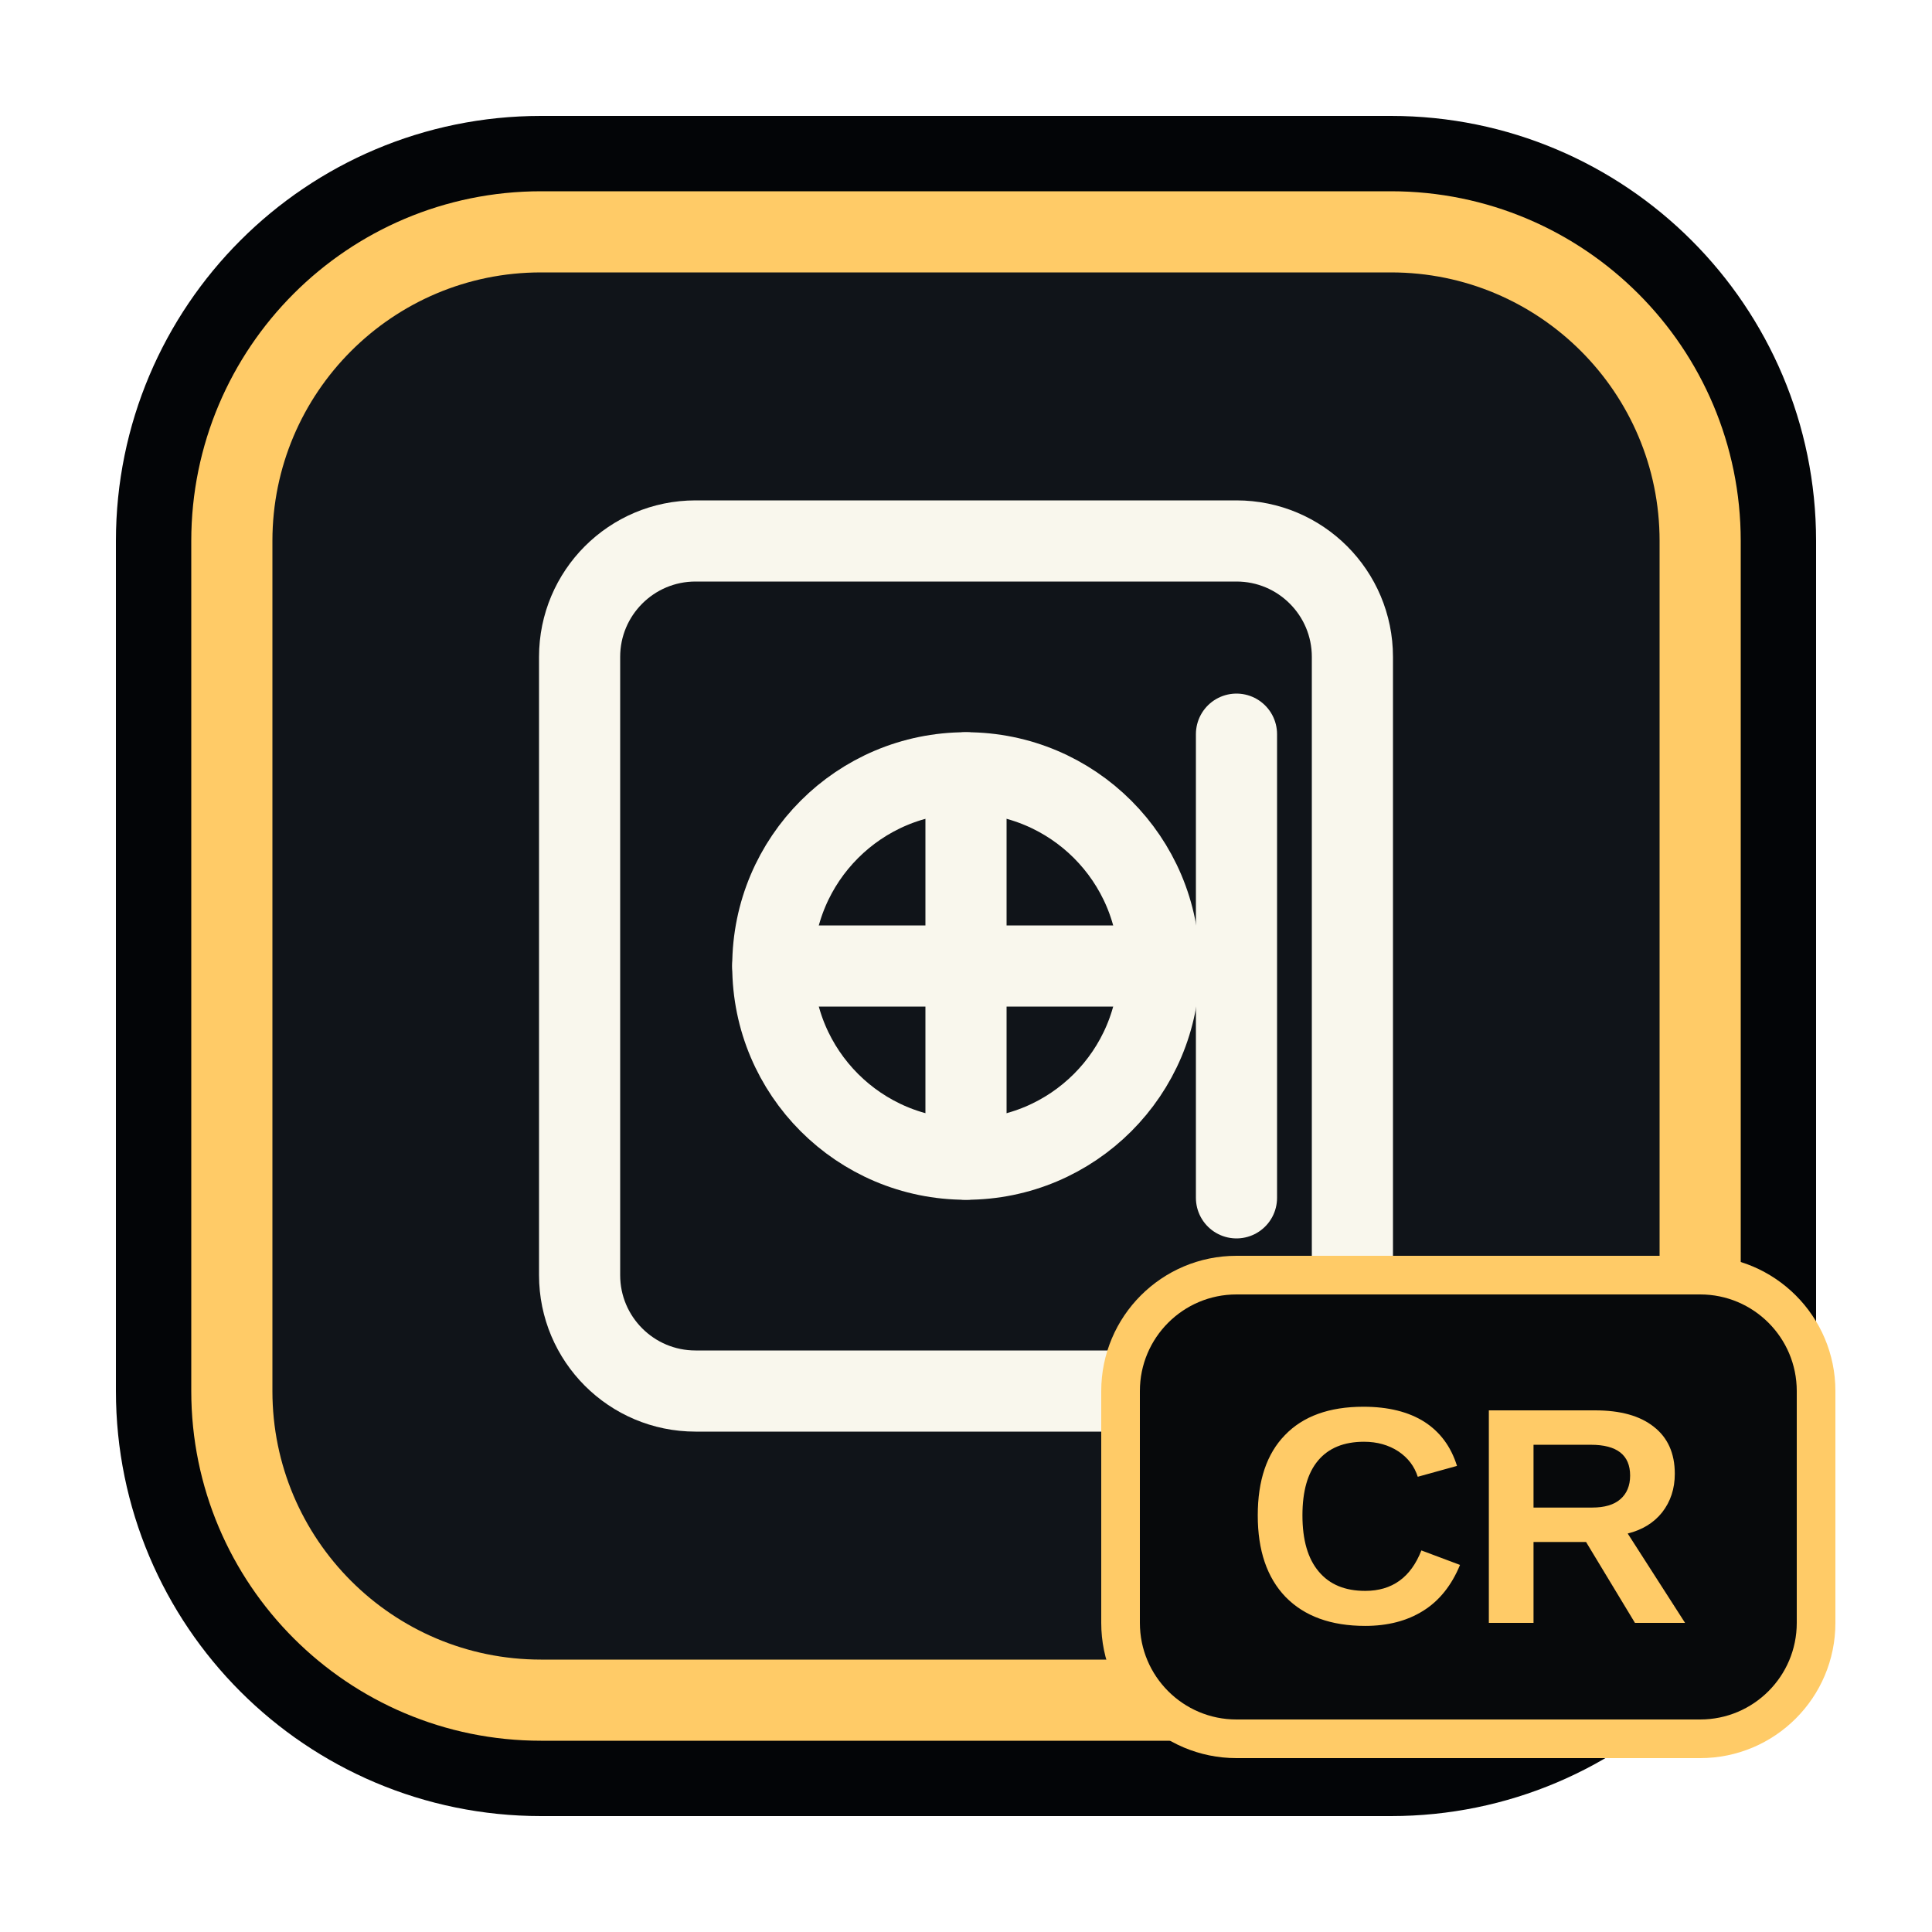
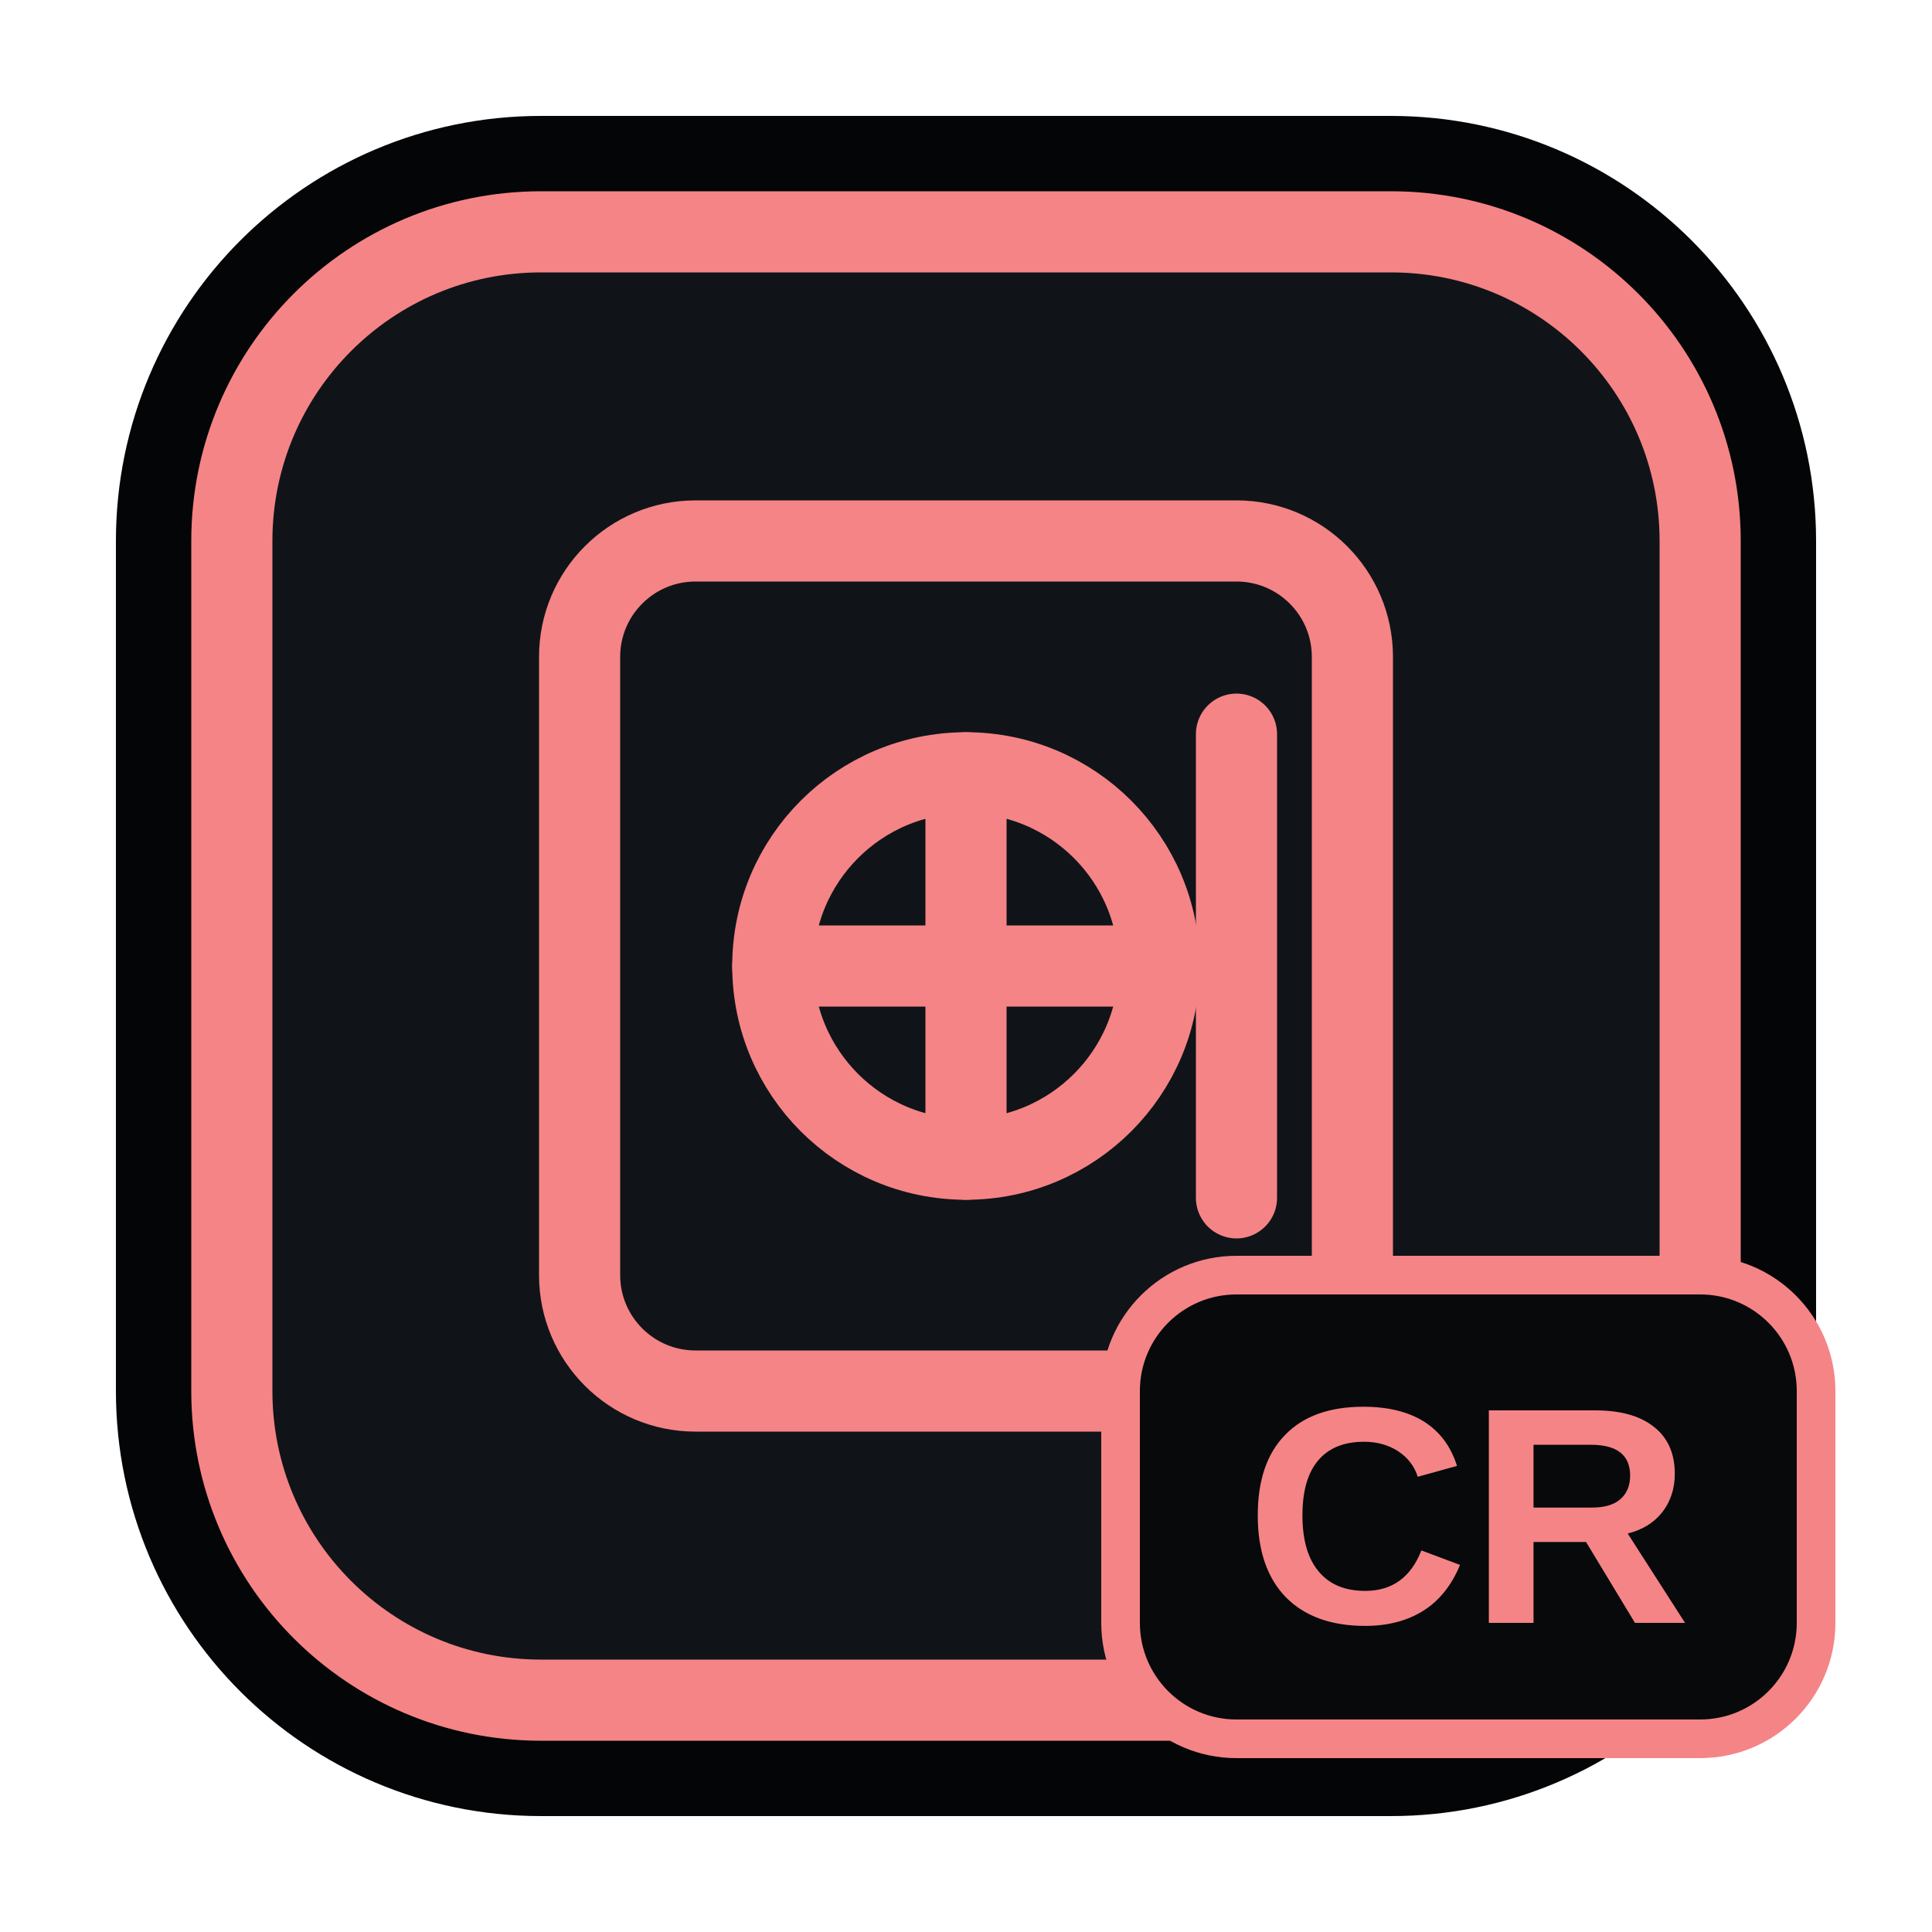
<svg xmlns="http://www.w3.org/2000/svg" viewBox="-3 -3 50 50">
  <g stroke="#030507" stroke-width="6" stroke-linejoin="round" fill="#101419">
    <rect x="3" y="3" width="38" height="38" rx="8" />
  </g>
-   <g fill="#101419" stroke="#ffcb67" stroke-width="2.1" stroke-linejoin="round">
+   <g fill="#101419" stroke="hsl(359 85% 74%)" stroke-width="2.1" stroke-linejoin="round">
    <rect x="3" y="3" width="38" height="38" rx="8" />
  </g>
-   <g fill="none" stroke="#f9f7ed" stroke-width="2.1" stroke-linecap="round" stroke-linejoin="round">
+   <g fill="none" stroke="hsl(359 85% 74%)" stroke-width="2.1" stroke-linecap="round" stroke-linejoin="round">
    <rect x="12" y="11" width="20" height="22" rx="3" />
    <circle cx="22" cy="22" r="5" />
    <path d="M22 17v10M17 22h10M29 16v12" />
  </g>
-   <rect x="26" y="30" width="18" height="12" rx="3" fill="#07090b" stroke="#ffcb67" />
-   <text x="35" y="39" text-anchor="middle" fill="#ffcb67" font-family="Arial,sans-serif" font-weight="700" font-size="8">CR</text>
+   <rect x="26" y="30" width="18" height="12" rx="3" fill="#07090b" stroke="hsl(359 85% 74%)" />
+   <text x="35" y="39" text-anchor="middle" fill="hsl(359 85% 74%)" font-family="Arial,sans-serif" font-weight="700" font-size="8">CR</text>
</svg>
